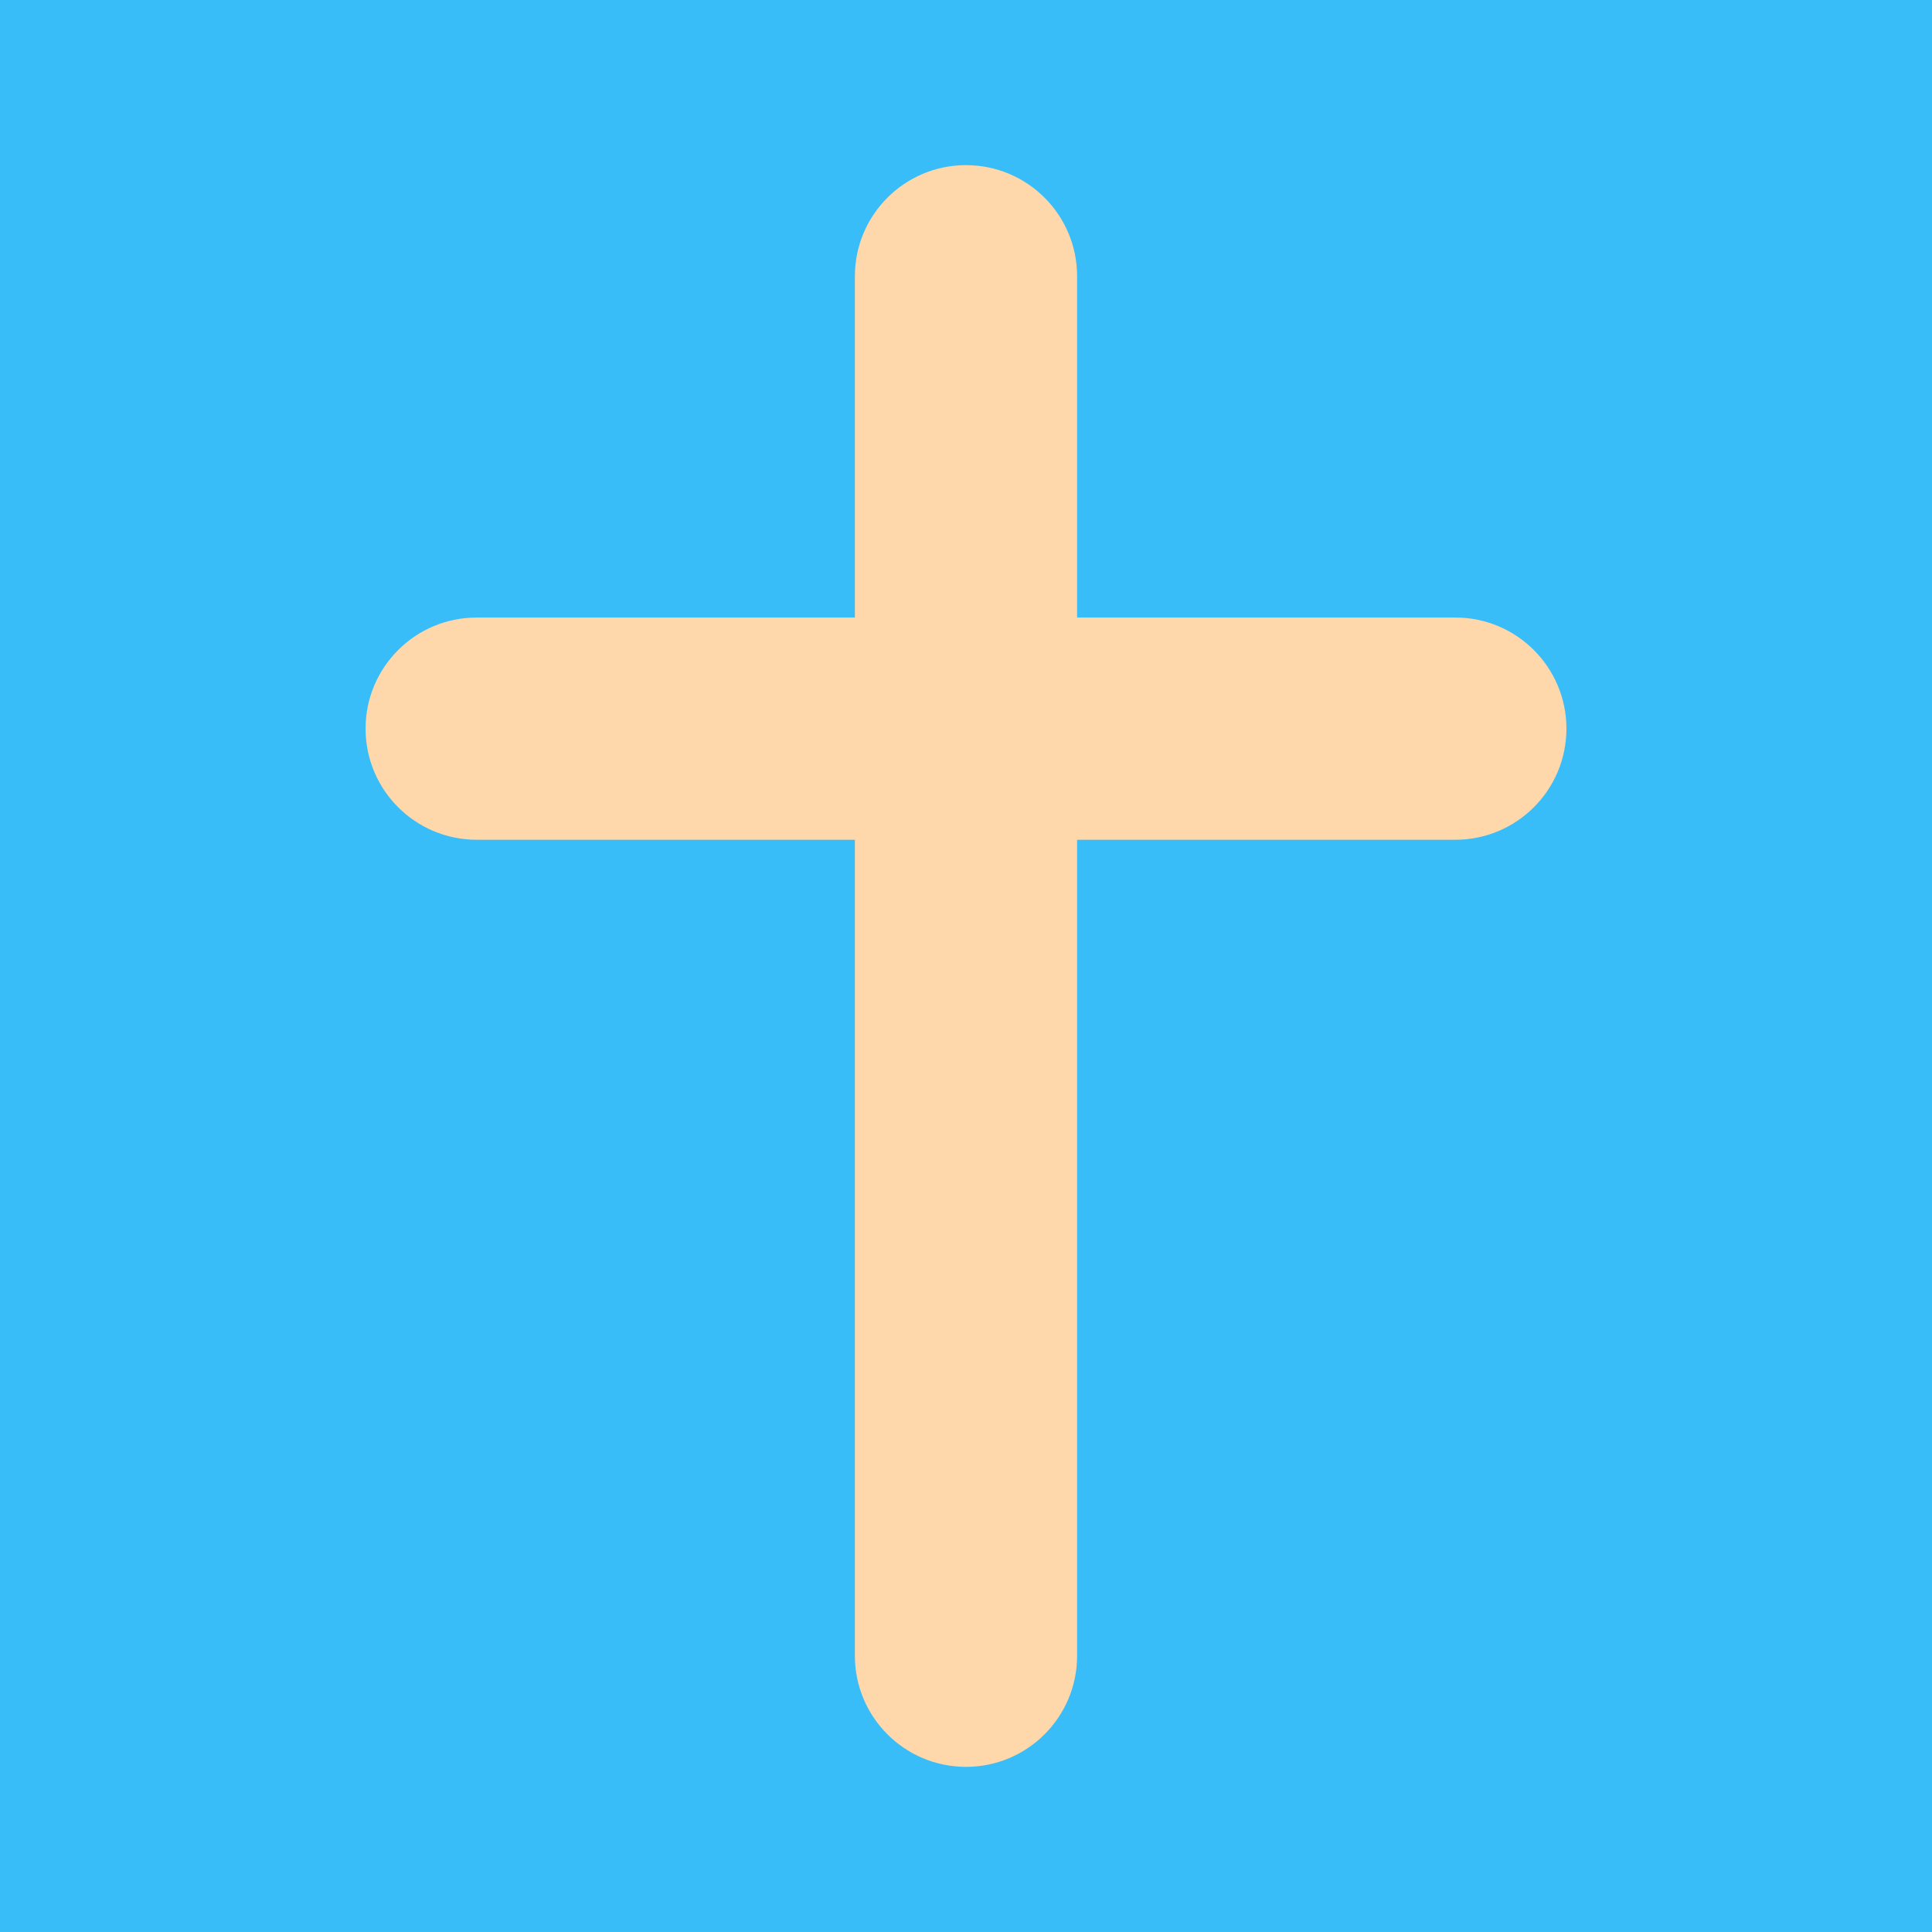
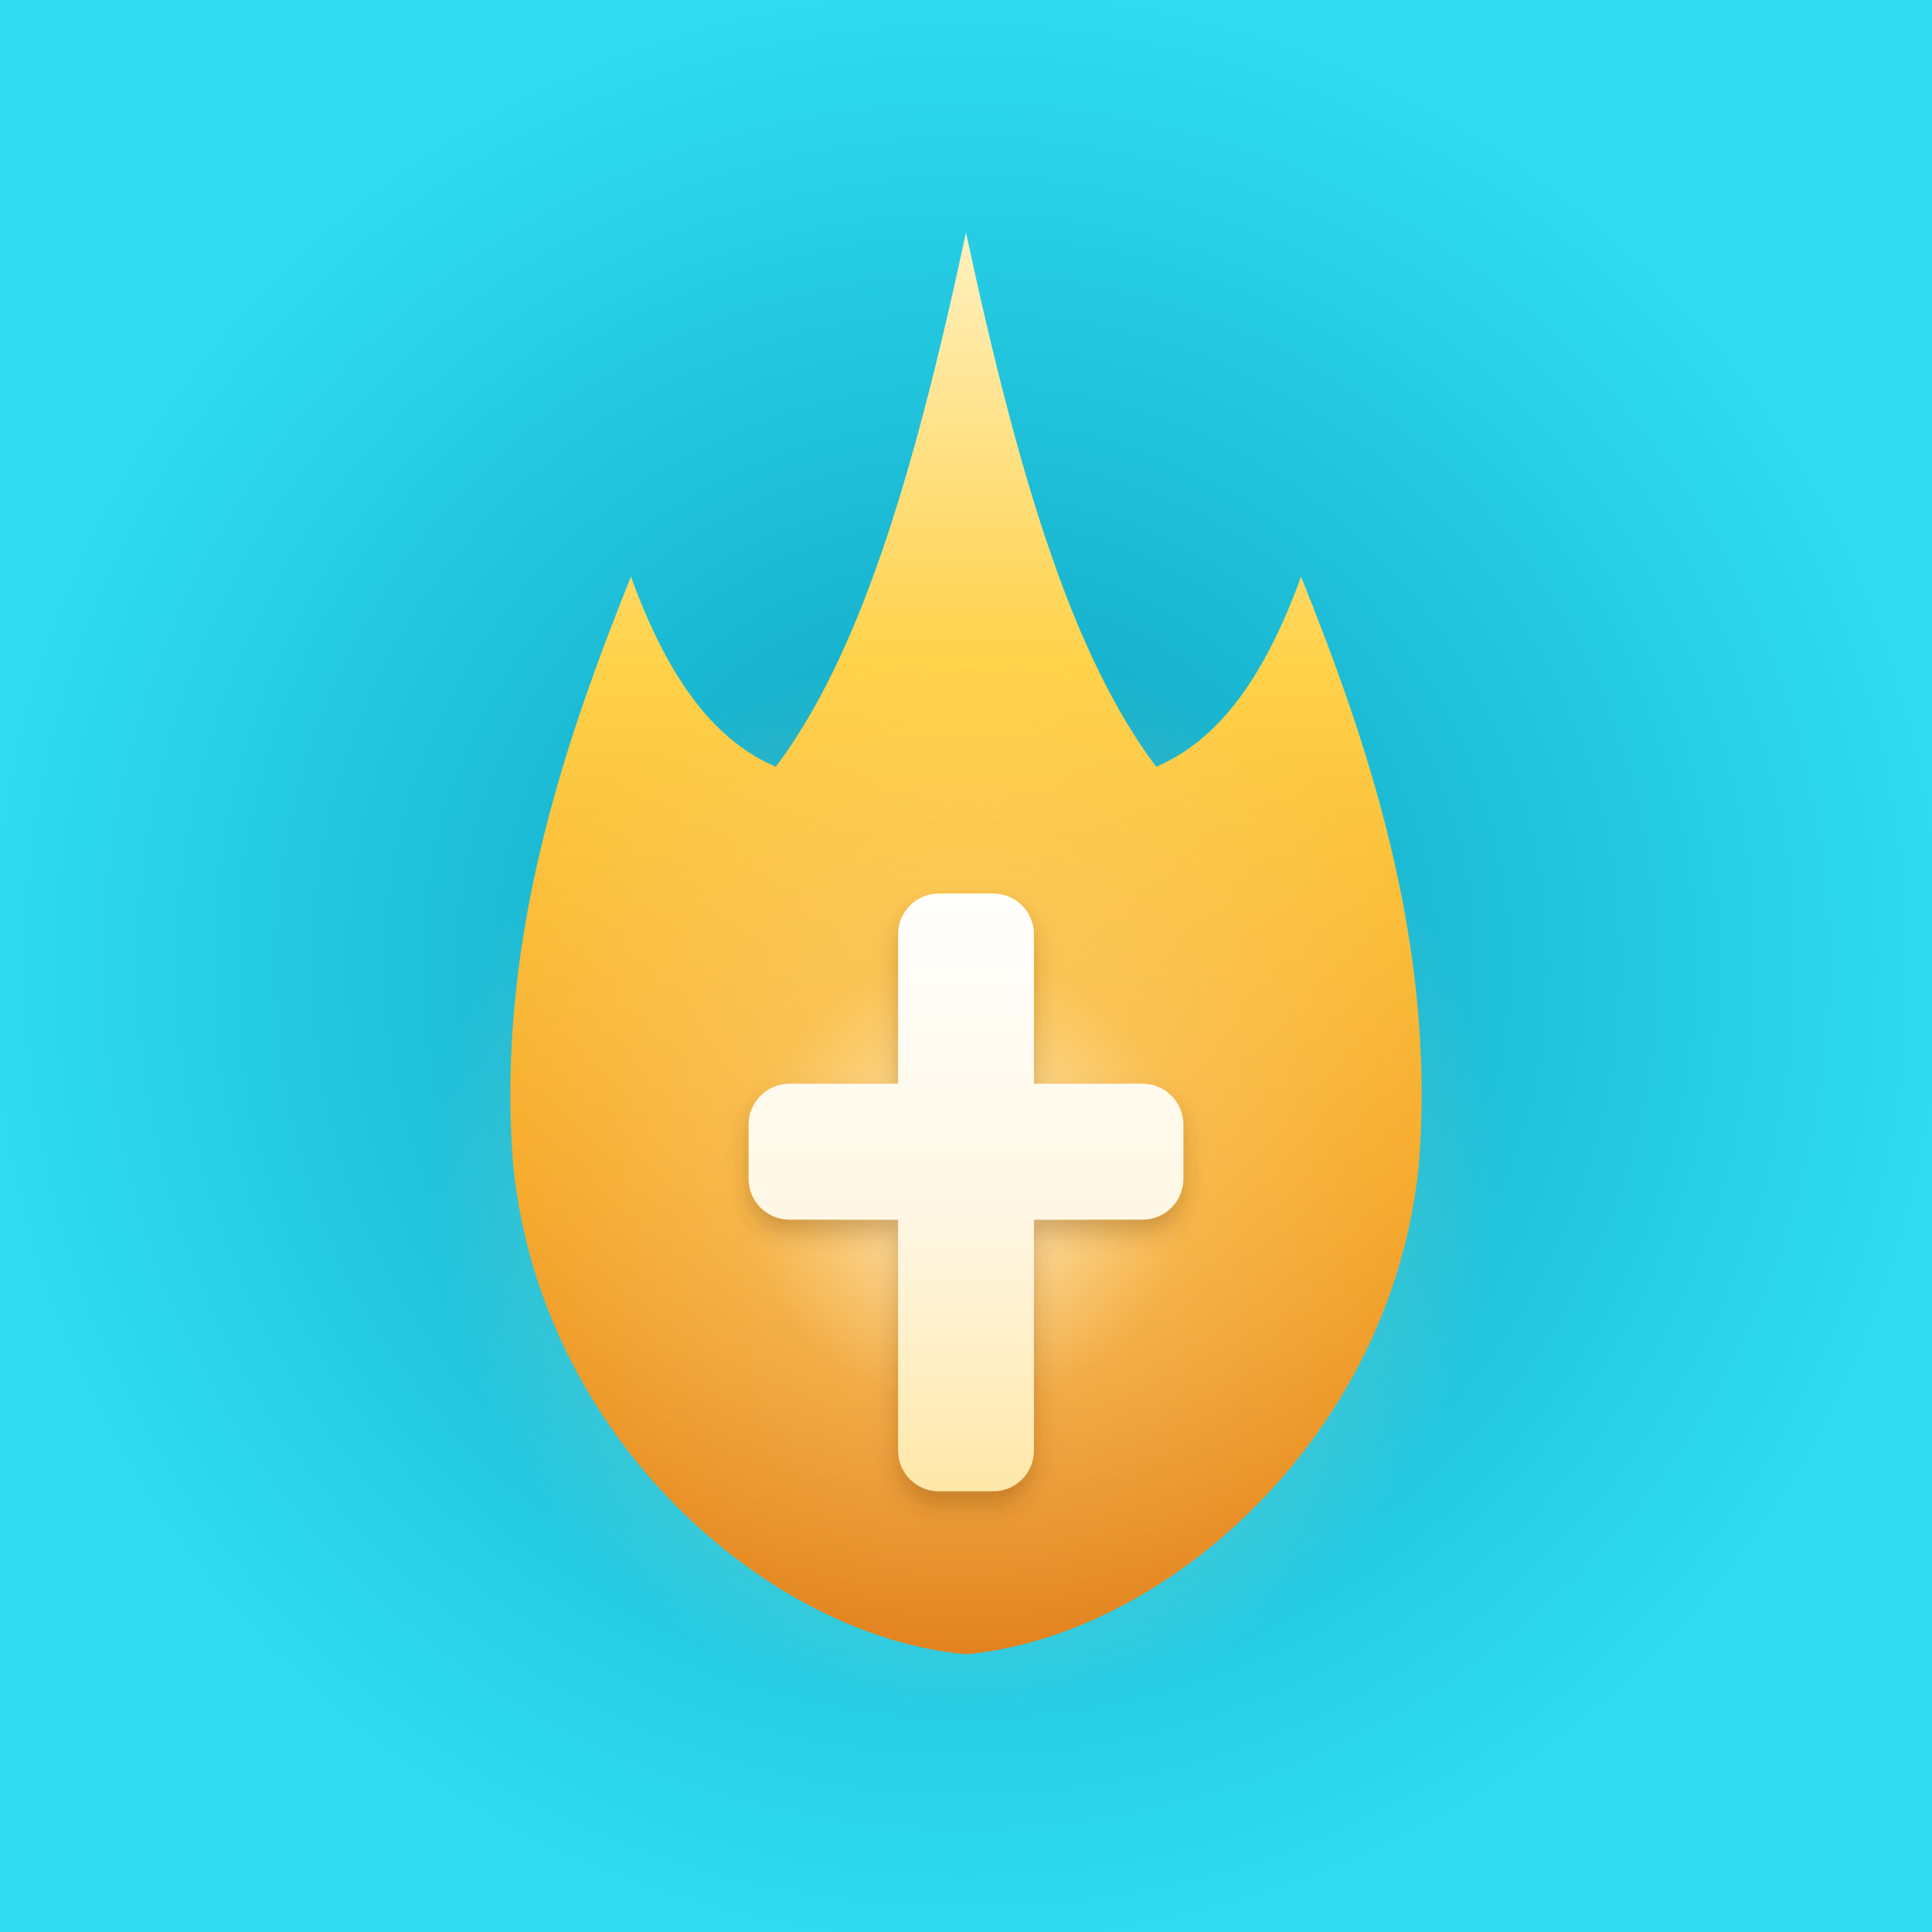
- <svg xmlns="http://www.w3.org/2000/svg" width="106.492mm" height="106.492mm" viewBox="0 0 106.492 106.492" version="1.1" id="svg1">
-   <defs id="defs1" />
-   <g id="layer1" transform="translate(-31.38994,-16.41646)">
-     <rect style="fill:#38bdf8;fill-opacity:1;stroke-width:0.265" id="rect1" width="106.492" height="106.492" x="31.39" y="16.416" />
-     <g id="g2" transform="translate(6.216329)">
-       <rect style="fill:#fed7aa;fill-opacity:1;stroke-width:0.265;stroke-dasharray:none" id="rect2" width="12.249" height="88.287" x="72.295" y="25.519" ry="6.124" />
-       <rect style="fill:#fed7aa;fill-opacity:1;stroke-width:0.229" id="rect2-5" width="12.249" height="66.191" x="50.455" y="-111.515" transform="rotate(90)" ry="6.124" />
+ <svg xmlns="http://www.w3.org/2000/svg" width="512" height="512" viewBox="0 0 512 512">
+   <defs>
+     <radialGradient id="bg" cx="256" cy="256" r="362" gradientUnits="userSpaceOnUse">
+       <stop offset="0" stop-color="#0d8ba6" />
+       <stop offset="0.2" stop-color="#16b0cc" />
+       <stop offset="0.72" stop-color="#2fdcf2" />
+       <stop offset="1" stop-color="#2fdcf2" />
+     </radialGradient>
+     <radialGradient id="glow" cx="256" cy="300" r="200" gradientUnits="userSpaceOnUse">
+       <stop offset="0" stop-color="#ff8a3c" stop-opacity="0.5" />
+       <stop offset="0.55" stop-color="#ff6a2a" stop-opacity="0.15" />
+       <stop offset="1" stop-color="#ff6a2a" stop-opacity="0" />
+     </radialGradient>
+     <linearGradient id="flame" x1="256" y1="94" x2="256" y2="410" gradientUnits="userSpaceOnUse">
+       <stop offset="0" stop-color="#fff0bf" />
+       <stop offset="0.3" stop-color="#ffd24a" />
+       <stop offset="0.66" stop-color="#f6a623" />
+       <stop offset="1" stop-color="#e07b16" />
+     </linearGradient>
+     <filter id="ds" x="-60%" y="-60%" width="220%" height="220%">
+       <feDropShadow dx="0" dy="3" stdDeviation="2.5" flood-color="#6e3608" flood-opacity="0.3" />
+     </filter>
+     <radialGradient id="halo" cx="256" cy="304" r="118" gradientUnits="userSpaceOnUse">
+       <stop offset="0" stop-color="#fff7e0" stop-opacity="0.92" />
+       <stop offset="0.42" stop-color="#ffe9b0" stop-opacity="0.28" />
+       <stop offset="1" stop-color="#ffe9b0" stop-opacity="0" />
+     </radialGradient>
+     <linearGradient id="xcross" x1="256" y1="238" x2="256" y2="372" gradientUnits="userSpaceOnUse">
+       <stop offset="0" stop-color="#ffffff" />
+       <stop offset="0.55" stop-color="#fff7e4" />
+       <stop offset="1" stop-color="#ffe7a8" />
+     </linearGradient>
+     <clipPath id="tile">
+       <rect x="0" y="0" width="512" height="512" />
+     </clipPath>
+   </defs>
+   <g clip-path="url(#tile)">
+     <rect x="0" y="0" width="512" height="512" fill="url(#bg)" />
+     <g transform="translate(256 256) scale(1.2) translate(-256 -256)">
+       <path fill="url(#flame)" d="       M 256 408       C 300 404, 350 360, 356 300       C 360 250, 344 205, 330 170       C 322 192, 312 206, 298 212       C 280 188, 268 150, 256 94       C 244 150, 232 188, 214 212       C 200 206, 190 192, 182 170       C 168 205, 152 250, 156 300       C 162 360, 212 404, 256 408       Z" />
+       <circle cx="256" cy="304" r="118" fill="url(#halo)" />
+       <g fill="url(#xcross)" filter="url(#ds)">
+         <rect x="241" y="240" width="30" height="132" rx="9" />
+         <rect x="208" y="282" width="96" height="30" rx="9" />
+       </g>
    </g>
  </g>
</svg>
